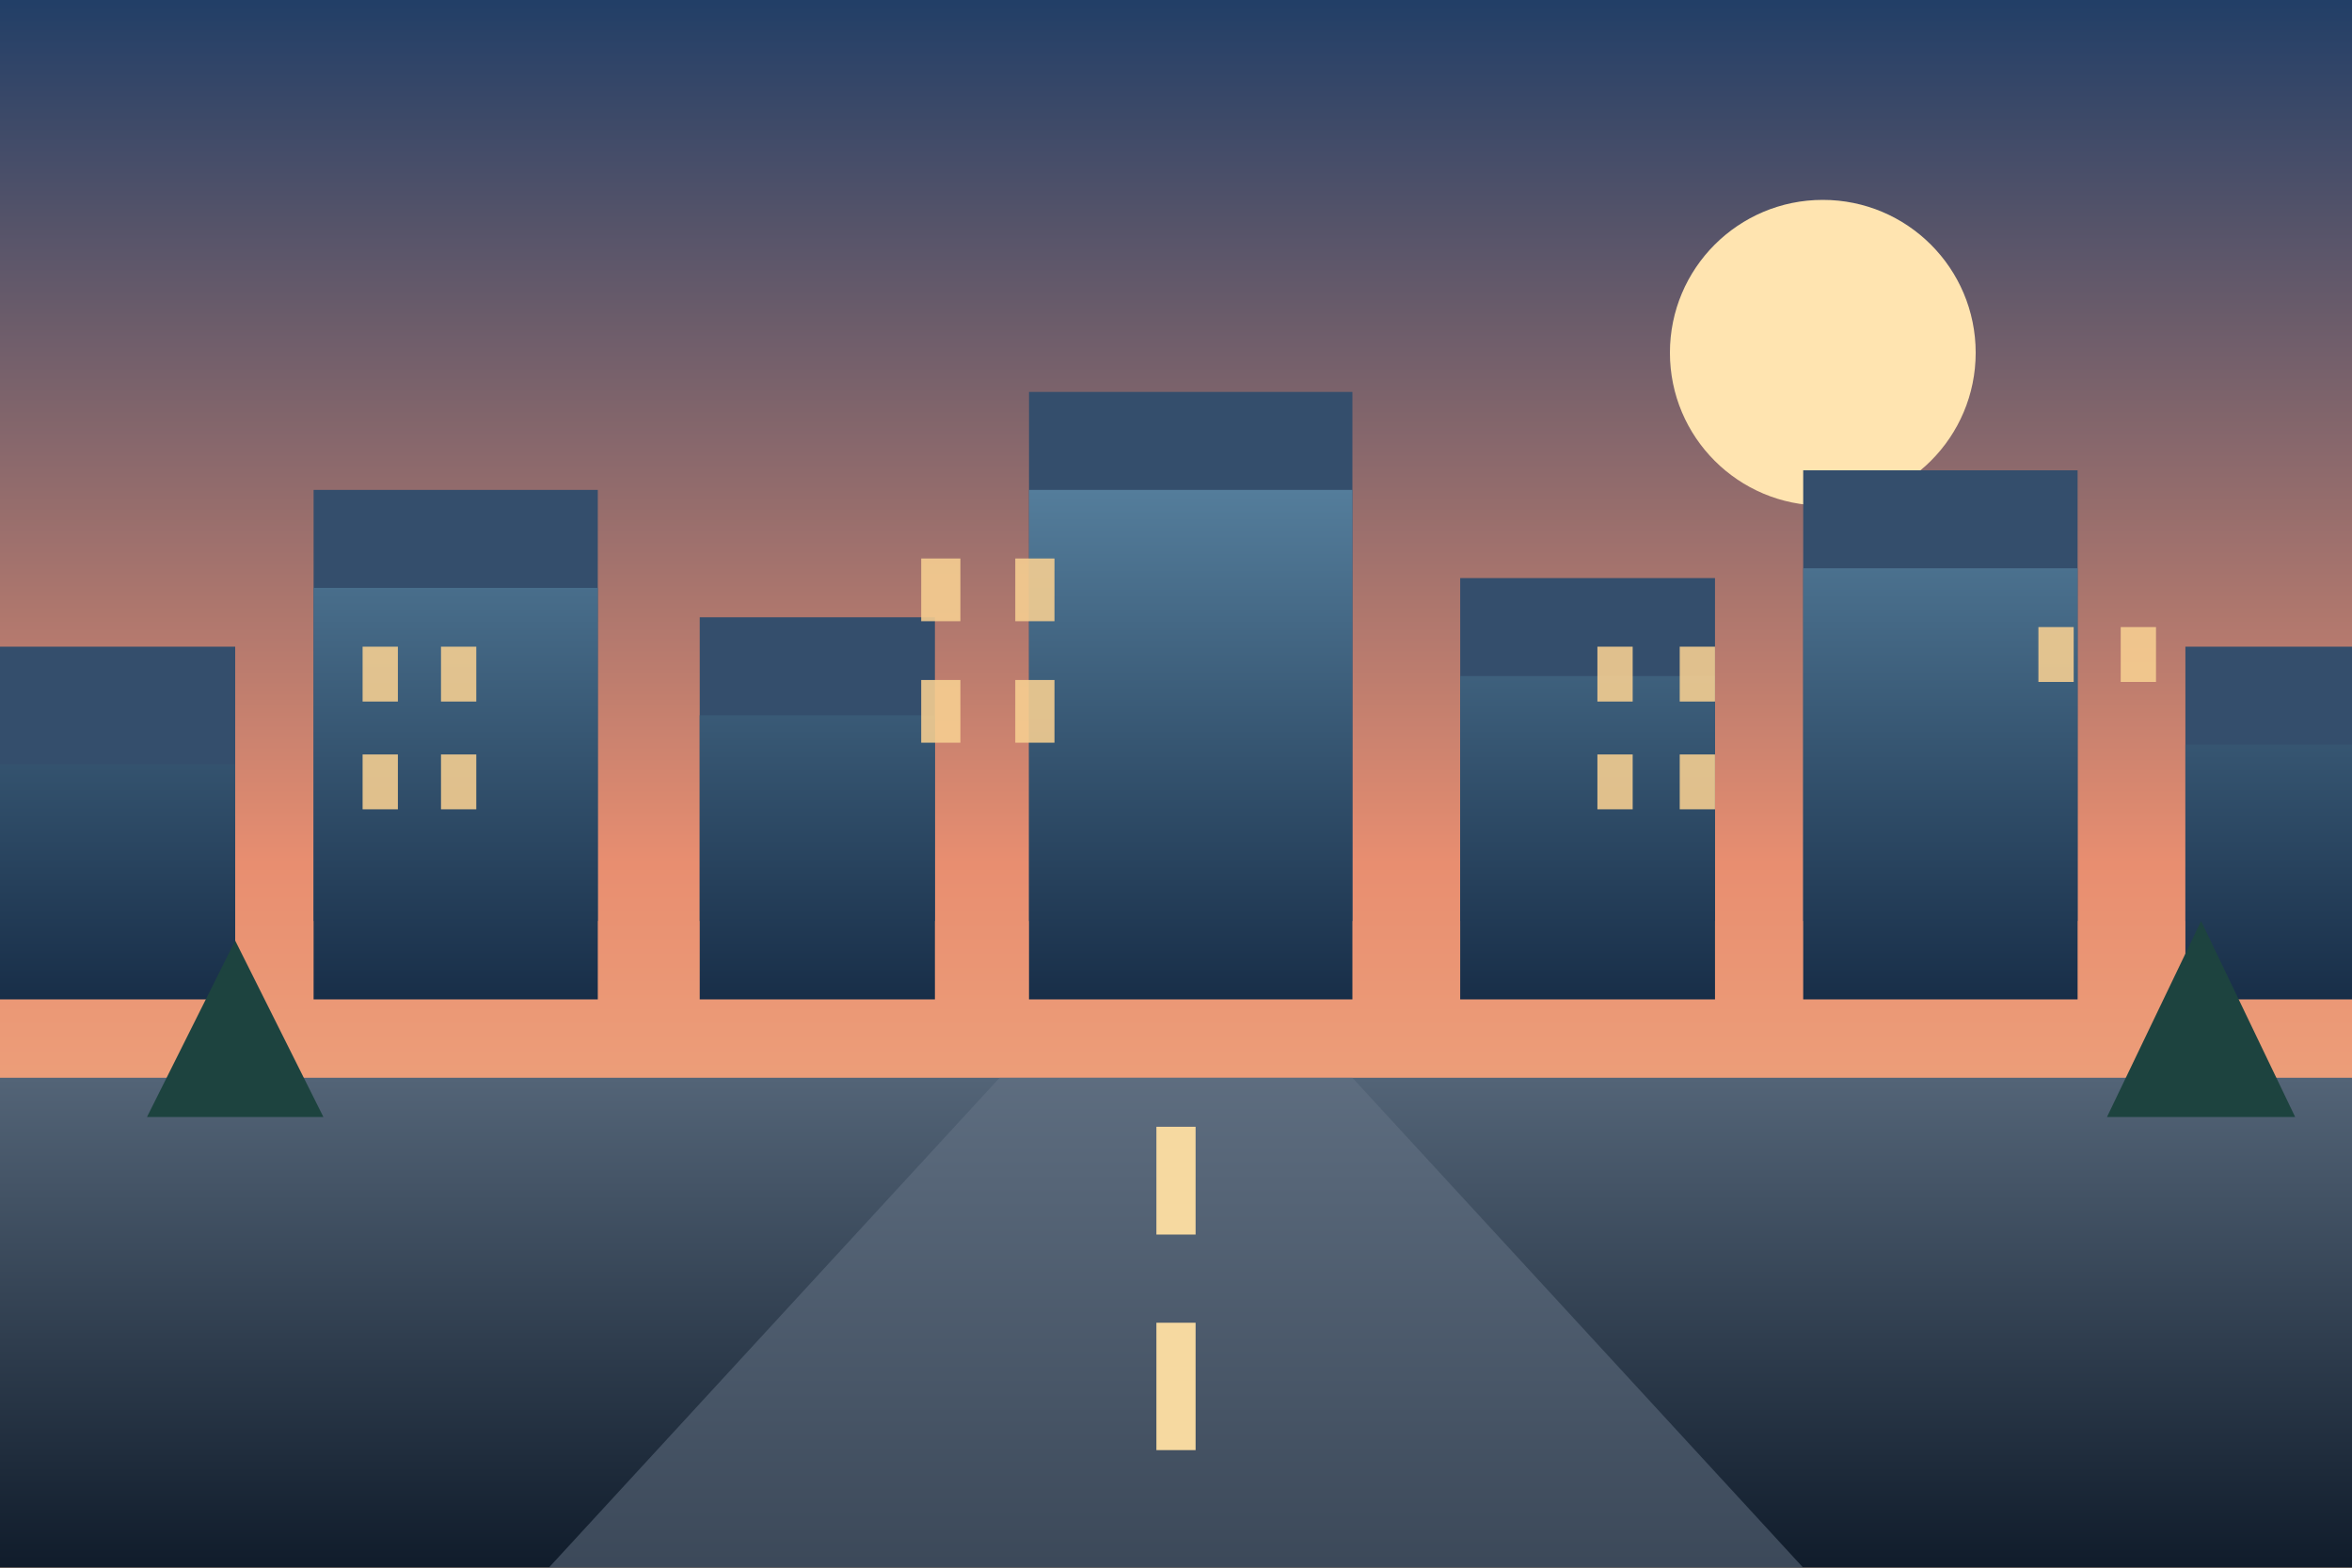
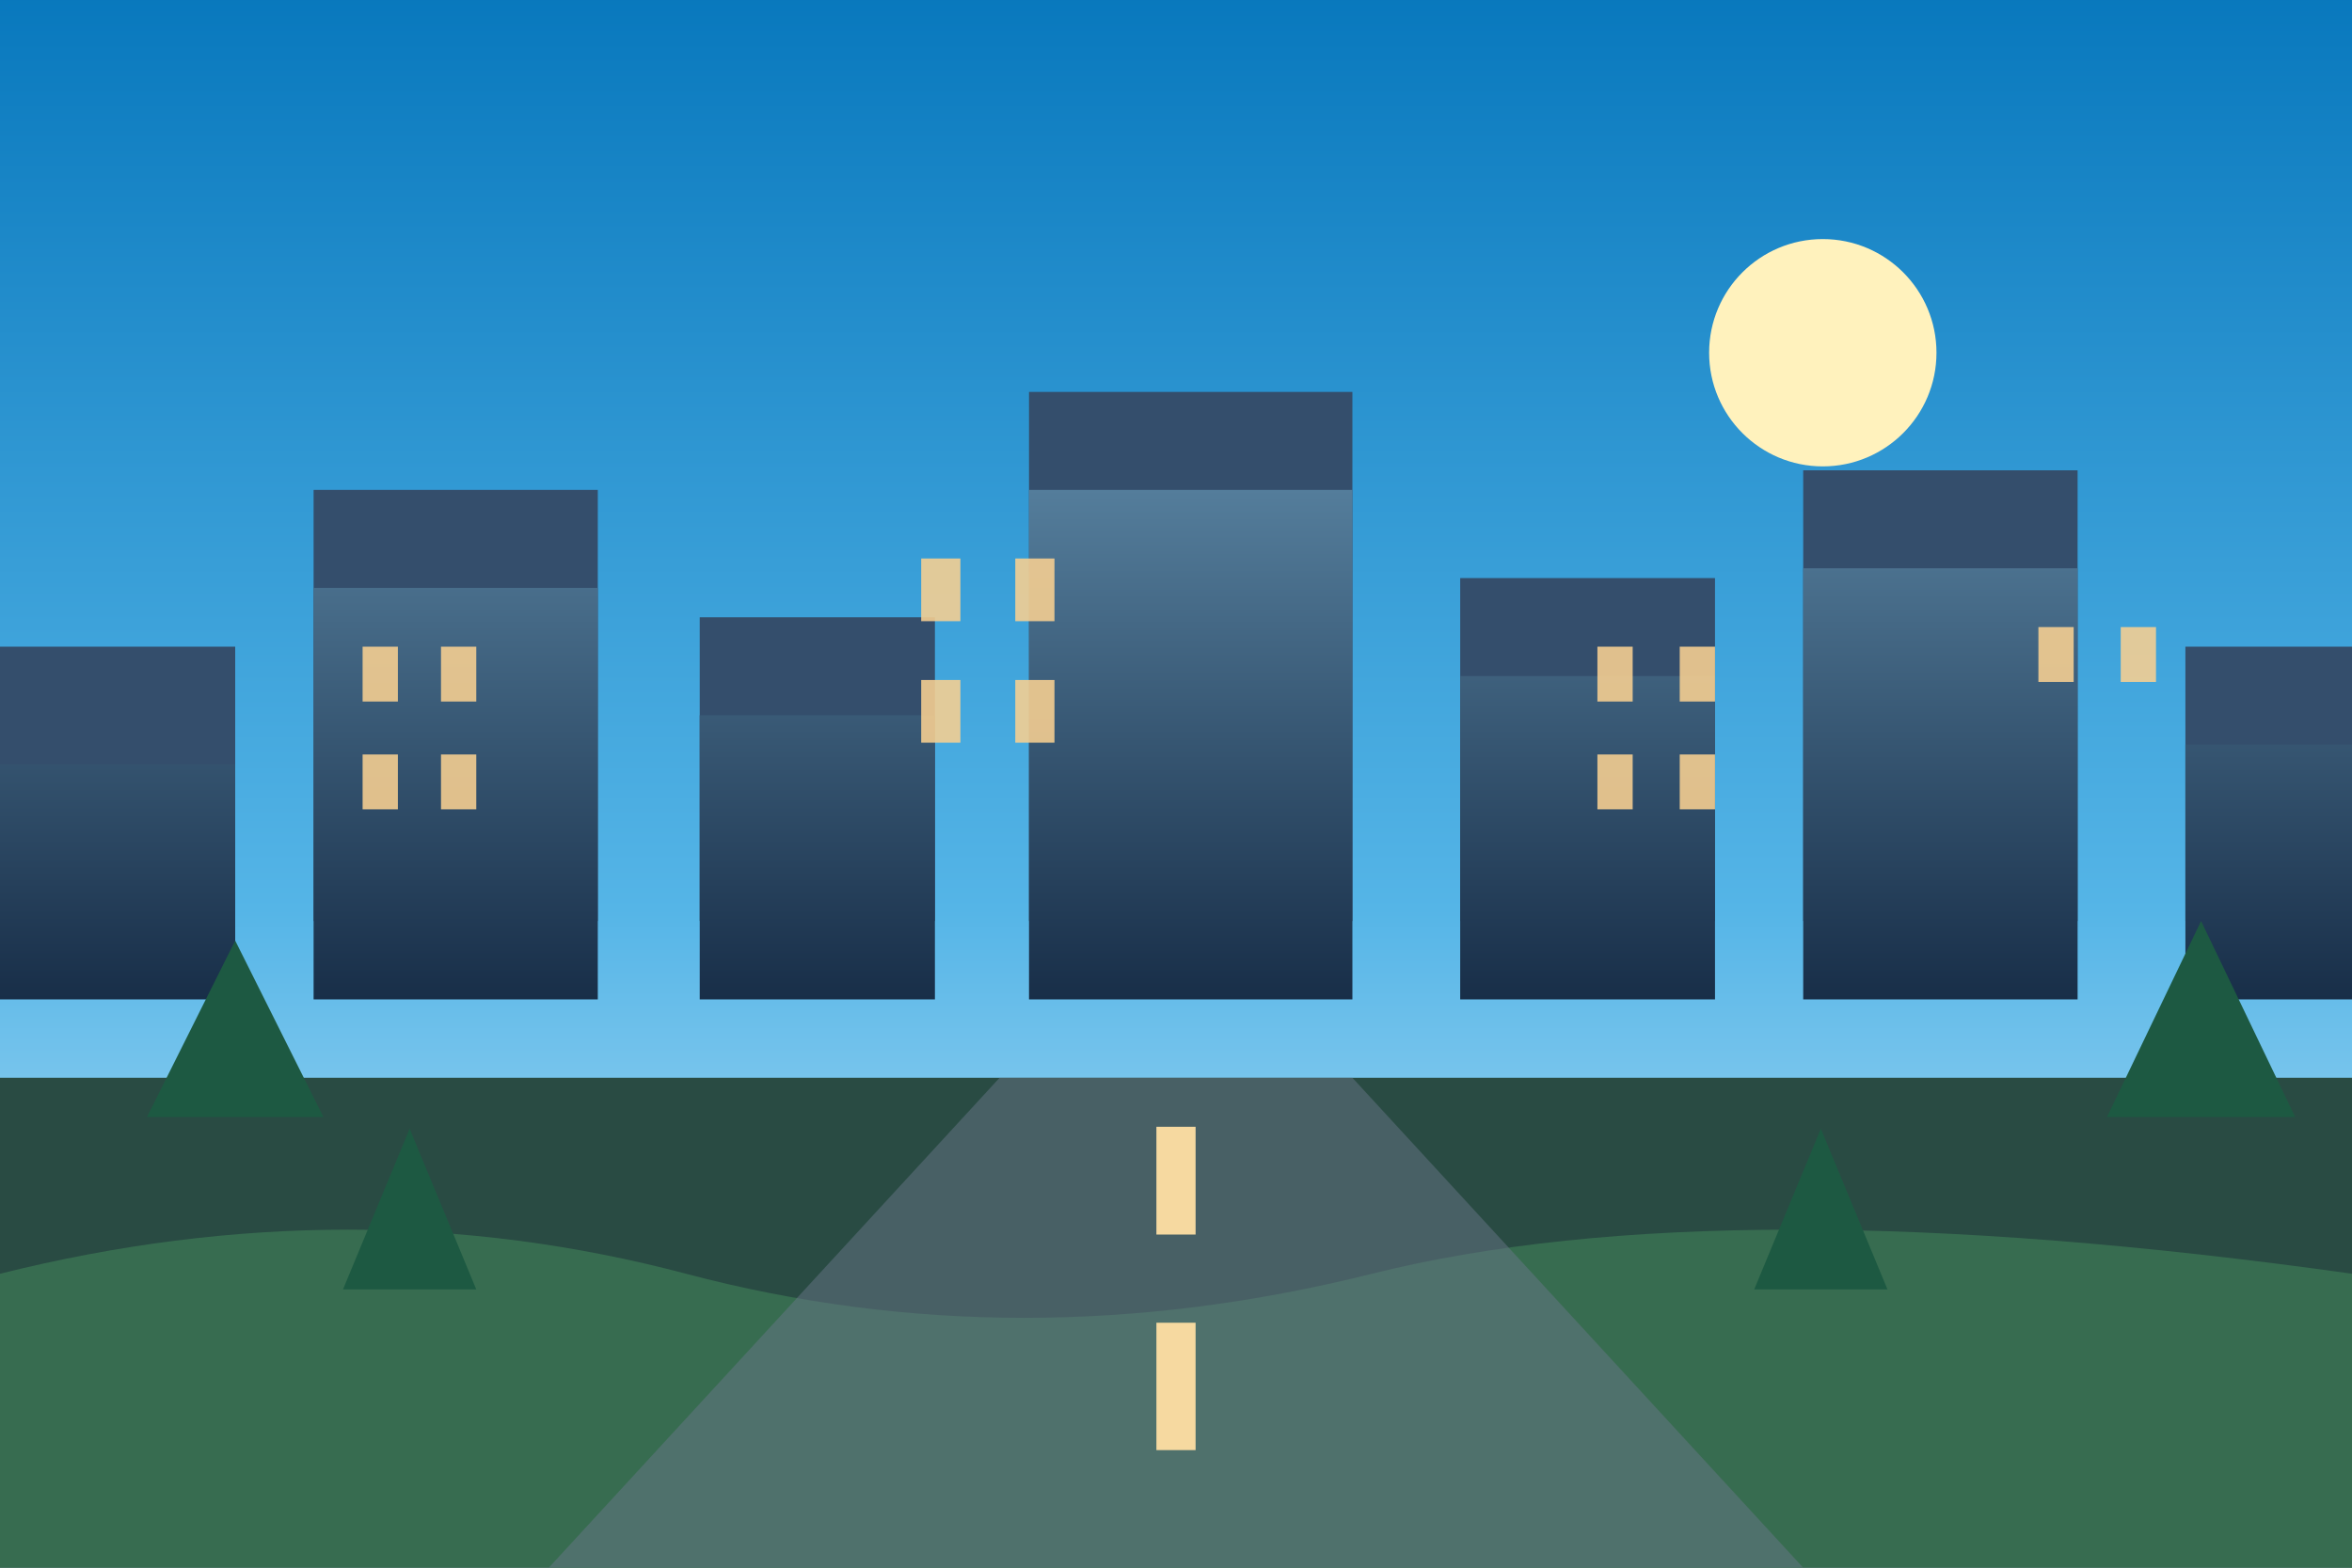
<svg xmlns="http://www.w3.org/2000/svg" viewBox="0 0 1200 800" preserveAspectRatio="xMidYMid slice">
  <defs>
    <linearGradient id="sky" x2="0" y2="1">
-       <stop stop-color="#203e67" />
-       <stop offset=".55" stop-color="#e88e70" />
-       <stop offset="1" stop-color="#f6c18d" />
+       <stop stop-color="#0878bd" />
+       <stop offset=".58" stop-color="#55b5e7" />
+       <stop offset="1" stop-color="#d9f0fb" />
    </linearGradient>
    <linearGradient id="glass" x2="0" y2="1">
      <stop stop-color="#547d9b" />
      <stop offset="1" stop-color="#182e48" />
    </linearGradient>
    <linearGradient id="road" x2="0" y2="1">
      <stop stop-color="#536477" />
      <stop offset="1" stop-color="#101c2b" />
    </linearGradient>
  </defs>
  <rect width="1200" height="800" fill="url(#sky)" />
-   <circle cx="930" cy="180" r="78" fill="#ffe4b0" />
+   <circle cx="930" cy="180" r="58" fill="#fff2bd" />
  <path d="M0 470V330h120v140h40V250h145v220h52V315h120v155h48V200h165v270h55V295h130v175h45V240h140v230h55V330h125v140Z" fill="#344e6c" />
  <path d="M0 510V390h120v120h40V300h145v210h52V365h120v145h48V250h165v260h55V345h130v165h45V290h140v220h55V380h125v130Z" fill="url(#glass)" />
  <g fill="#f7cf91" opacity=".88">
    <path d="M185 330h18v28h-18zm40 0h18v28h-18zm-40 55h18v28h-18zm40 0h18v28h-18zM470 285h20v32h-20zm48 0h20v32h-20zm-48 62h20v32h-20zm48 0h20v32h-20zM815 330h18v28h-18zm42 0h18v28h-18zm-42 55h18v28h-18zm42 0h18v28h-18zM1040 320h18v28h-18zm42 0h18v28h-18z" />
  </g>
-   <path d="M0 550 1200 550V800H0Z" fill="url(#road)" />
+   <path d="M0 550 1200 550V800H0Z" fill="#294b43" />
+   <path d="M0 650q180-45 350 0t350 0 500 0v150H0Z" fill="#376c50" />
  <path d="M510 550h180l230 250H280Z" fill="#677587" opacity=".5" />
  <path d="M590 575h20v55h-20zm0 100h20v65h-20" fill="#f6d9a0" />
-   <g fill="#1d433f">
-     <path d="m75 570 45-90 45 90Zm1000 0 48-100 48 100Z" />
+   <g fill="#1d5942">
+     <path d="m75 570 45-90 45 90Zm1000 0 48-100 48 100Zm-900 88 34-82 34 82Zm720 0 34-82 34 82Z" />
  </g>
</svg>
